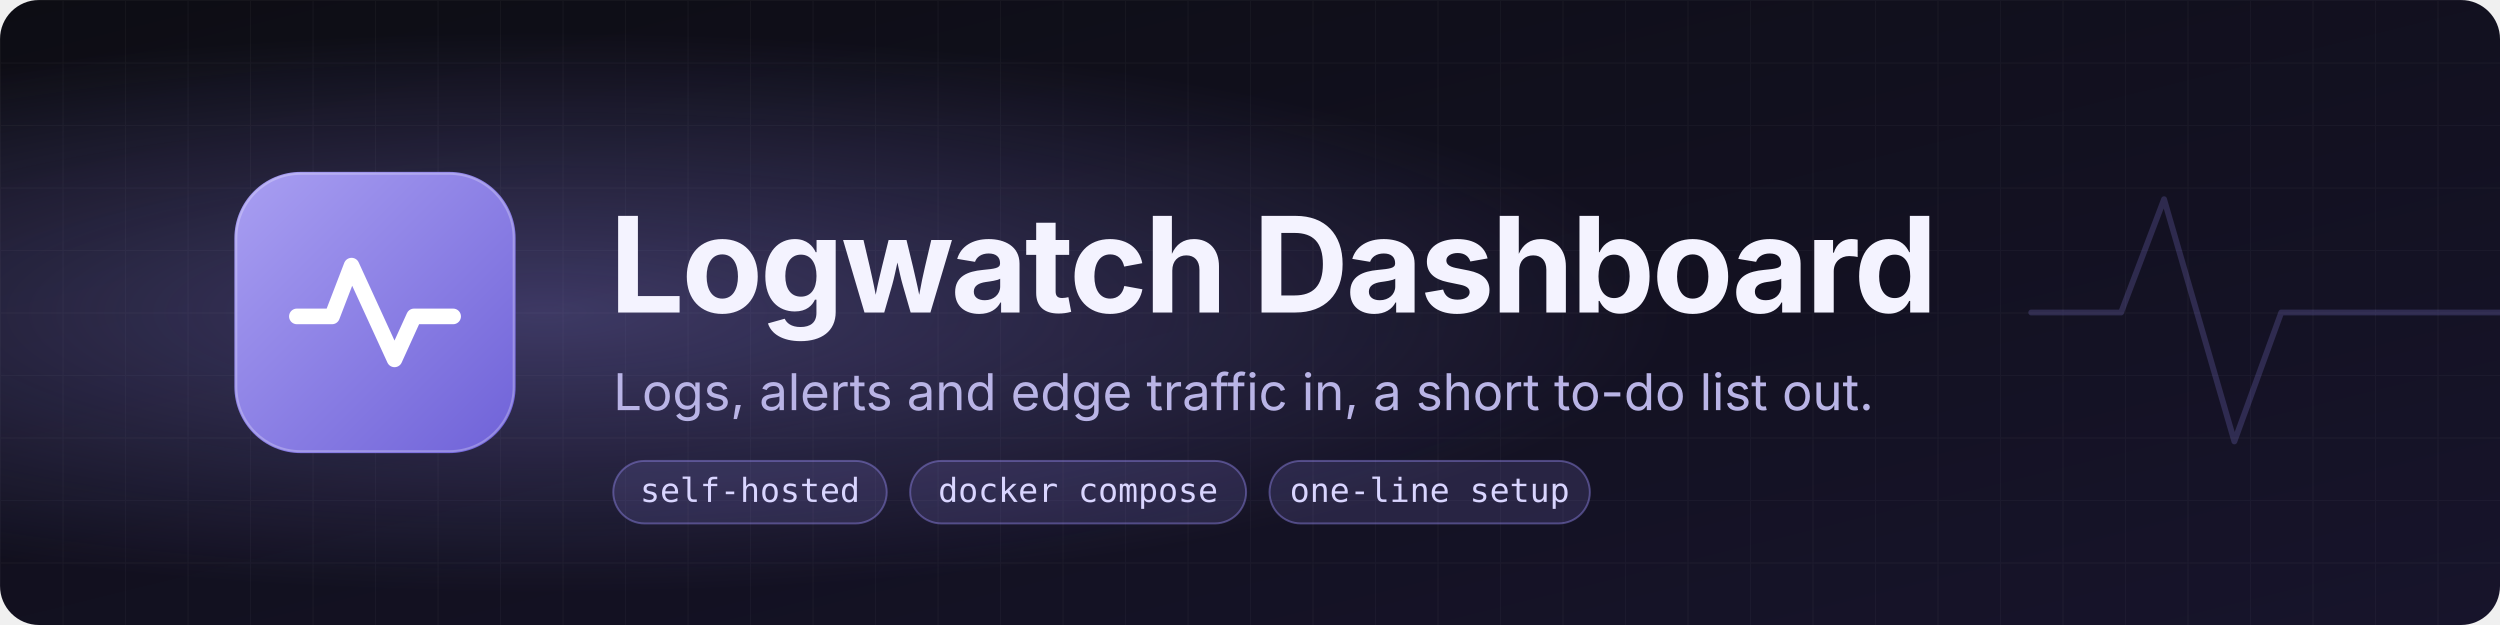
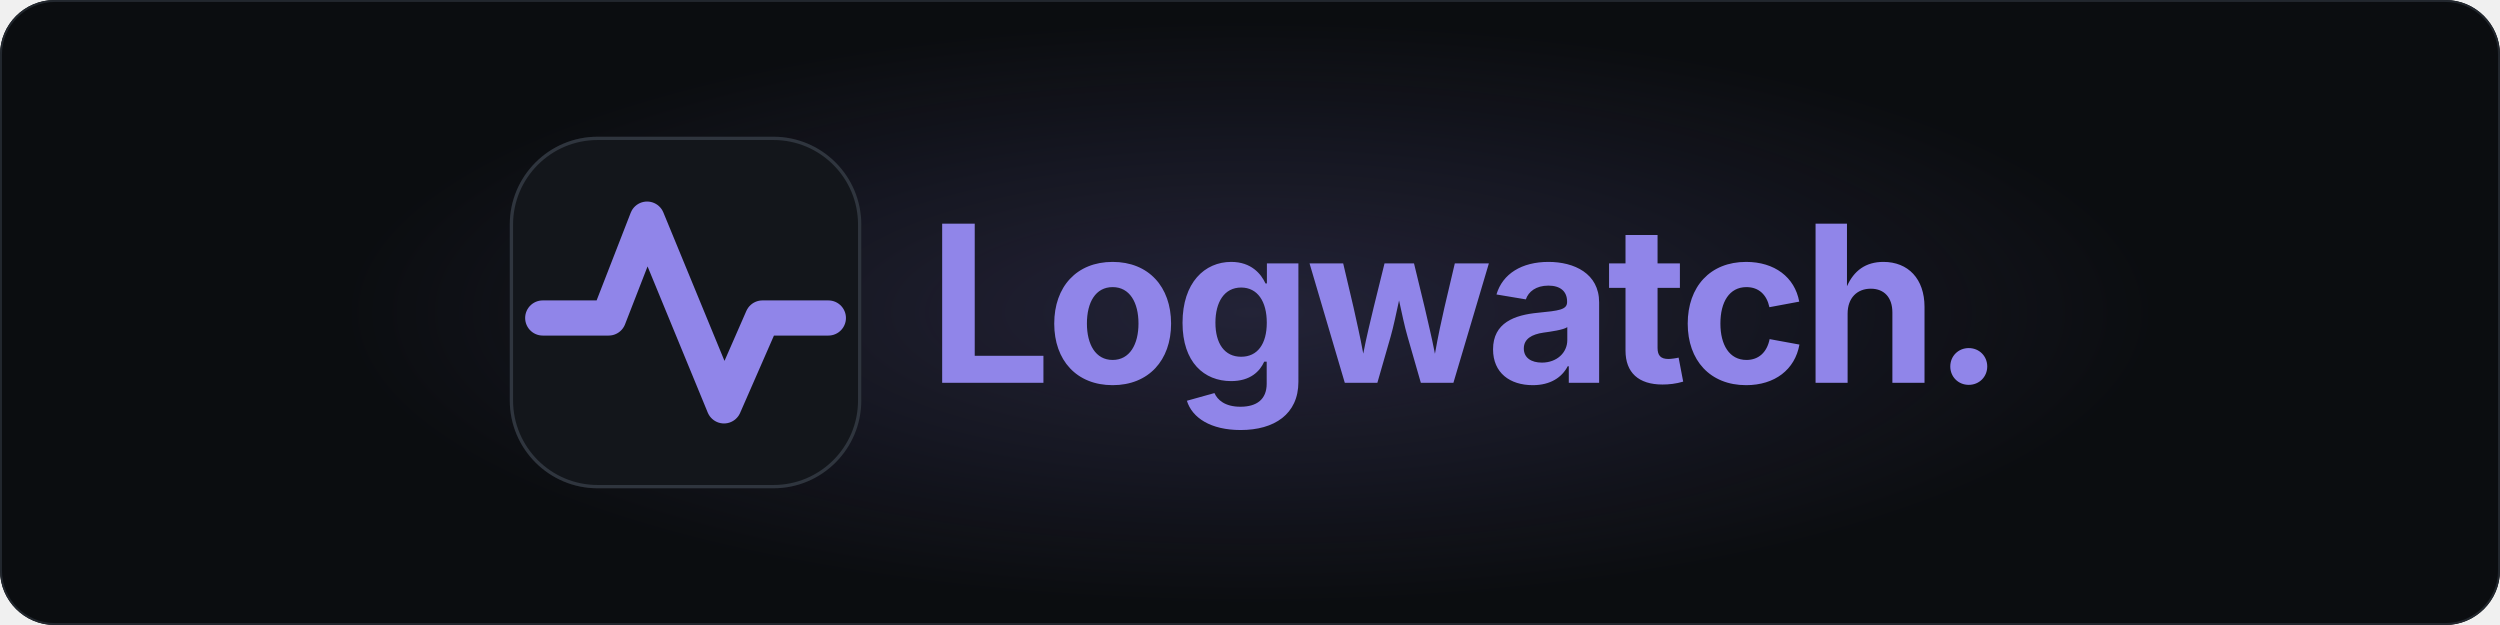
- <svg xmlns="http://www.w3.org/2000/svg" width="1280" height="320" viewBox="0 0 1280 320" role="img" aria-label="Logwatch Dashboard">
+ <svg xmlns="http://www.w3.org/2000/svg" width="1280" height="320" viewBox="0 0 1280 320" role="img" aria-label="Logwatch.">
  <defs>
-     <linearGradient id="bg" x1="0" y1="0" x2="1" y2="1">
-       <stop offset="0" stop-color="#0d0d14" />
-       <stop offset="1" stop-color="#17142b" />
-     </linearGradient>
-     <radialGradient id="glow" cx="0.22" cy="0.5" r="0.45">
-       <stop offset="0" stop-color="#9085e9" stop-opacity="0.35" />
+     <radialGradient id="glow" cx="0.5" cy="0.5" r="0.5">
+       <stop offset="0" stop-color="#9085e9" stop-opacity="0.18" />
      <stop offset="1" stop-color="#9085e9" stop-opacity="0" />
    </radialGradient>
-     <linearGradient id="tile" x1="0" y1="0" x2="1" y2="1">
-       <stop offset="0" stop-color="#a99ff2" />
-       <stop offset="1" stop-color="#6f62d8" />
-     </linearGradient>
-     <pattern id="grid" width="32" height="32" patternUnits="userSpaceOnUse">
-       <path d="M32 0H0V32" fill="none" stroke="#ffffff" stroke-opacity="0.035" />
-     </pattern>
  </defs>
-   <rect width="1280" height="320" rx="20" fill="url(#bg)" />
-   <rect width="1280" height="320" rx="20" fill="url(#grid)" />
-   <rect width="1280" height="320" rx="20" fill="url(#glow)" />
-   <path d="M1040 160 h46 l22 -58 l36 124 l24 -66 h112" fill="none" stroke="#9085e9" stroke-opacity="0.22" stroke-width="3" stroke-linecap="round" stroke-linejoin="round" />
-   <g transform="translate(120 88)">
-     <rect width="144" height="144" rx="34" fill="url(#tile)" />
-     <rect x="1" y="1" width="142" height="142" rx="33" fill="none" stroke="#ffffff" stroke-opacity="0.25" />
-     <g transform="translate(24 24) scale(4)">
-       <path d="M2 12.5h4.5L9 6l5.5 12L17 12.5h5" fill="none" stroke="#ffffff" stroke-width="2" stroke-linecap="round" stroke-linejoin="round" />
-     </g>
+   <rect width="1280" height="320" rx="28" fill="#0b0d10" />
+   <rect x="0.5" y="0.5" width="1279" height="319" rx="27.5" fill="none" stroke="#22272e" />
+   <ellipse cx="640" cy="160" rx="460" ry="150" fill="url(#glow)" />
+   <g transform="translate(261 70) scale(5.625)">
+     <rect width="32" height="32" rx="8" fill="#13161b" />
+     <rect x="0.15" y="0.15" width="31.7" height="31.7" rx="7.85" fill="none" stroke="#2f353e" stroke-width="0.3" />
+     <path d="M3 16.5h6l3.5-9 7 17 3.5-8h6" fill="none" stroke="#9085e9" stroke-width="3.2" stroke-linecap="round" stroke-linejoin="round" />
  </g>
-   <text x="312" y="160" fill="#f4f3ff" font-family="Inter, 'Segoe UI', system-ui, -apple-system, Helvetica, Arial, sans-serif" font-size="68" font-weight="700" letter-spacing="-1.5">Logwatch Dashboard</text>
-   <text x="314" y="210" fill="#b9b4e6" font-family="Inter, 'Segoe UI', system-ui, -apple-system, Helvetica, Arial, sans-serif" font-size="26">Logs, alerts and edge traffic in, a short to-do list out.</text>
-   <g font-family="ui-monospace, 'JetBrains Mono', Menlo, Consolas, monospace" font-size="17" fill="#d9d5ff">
-     <rect x="314" y="236" width="140" height="32" rx="16" fill="#9085e9" fill-opacity="0.16" stroke="#9085e9" stroke-opacity="0.45" />
-     <text x="384" y="257" text-anchor="middle">self-hosted</text>
-     <rect x="466" y="236" width="172" height="32" rx="16" fill="#9085e9" fill-opacity="0.16" stroke="#9085e9" stroke-opacity="0.45" />
-     <text x="552" y="257" text-anchor="middle">docker compose</text>
-     <rect x="650" y="236" width="164" height="32" rx="16" fill="#9085e9" fill-opacity="0.16" stroke="#9085e9" stroke-opacity="0.45" />
-     <text x="732" y="257" text-anchor="middle">one-line setup</text>
-   </g>
+   <text x="475" y="196" fill="#9085e9" font-family="Inter, 'Segoe UI', system-ui, -apple-system, Helvetica, Arial, sans-serif" font-size="112" font-weight="700" letter-spacing="-3">Logwatch.</text>
</svg>
